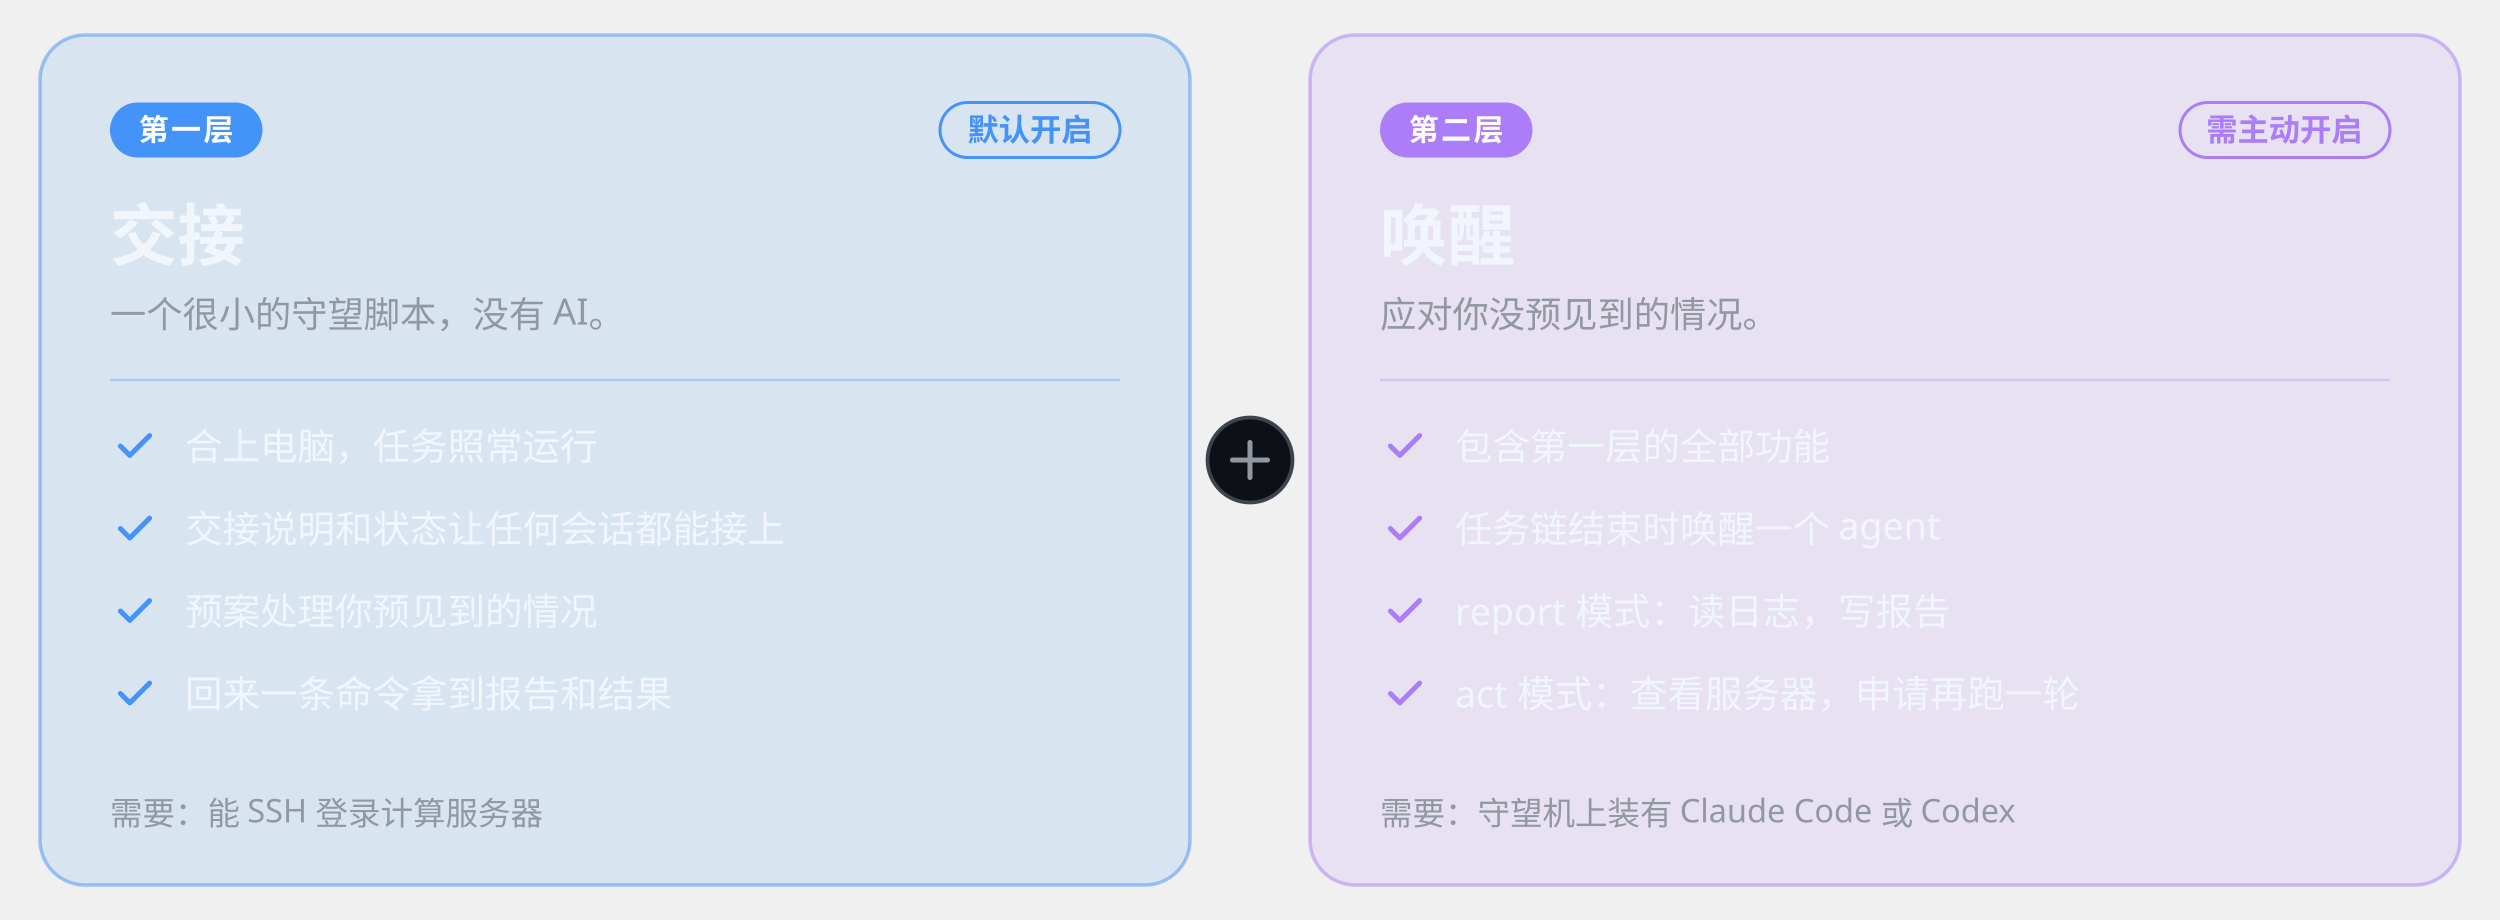
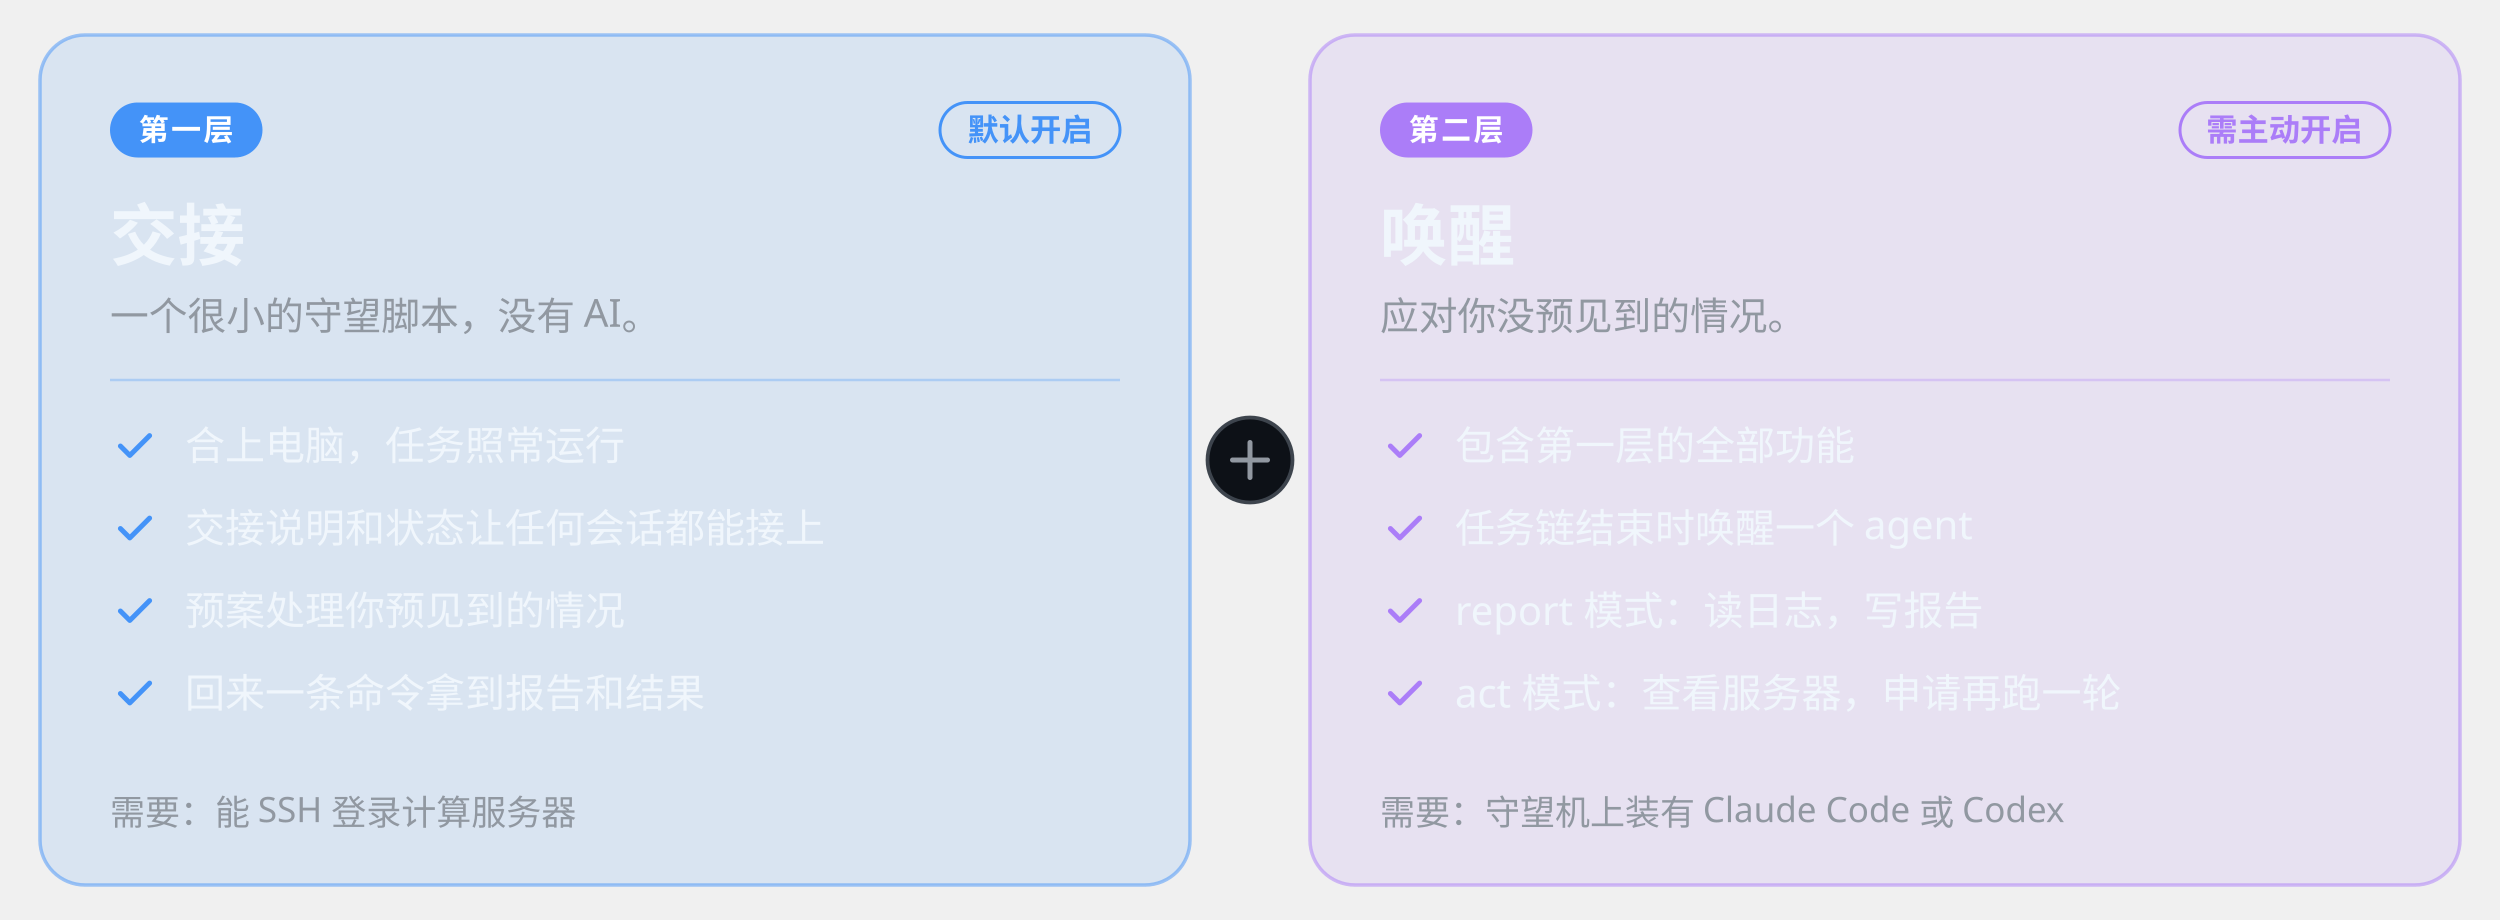
<svg xmlns="http://www.w3.org/2000/svg" viewBox="0 0 1000 368" width="1000" height="368">
  <rect x="16" y="14" width="460" height="340" rx="18" fill="#4493f8" fill-opacity="0.13" stroke="#4493f8" stroke-opacity="0.5" stroke-width="1.4" />
  <rect x="44" y="41" width="61" height="22" rx="11" fill="#4493f8" />
  <text x="74.44" y="56.2" font-family="-apple-system, BlinkMacSystemFont, &quot;Segoe UI&quot;, &quot;Noto Sans&quot;, Helvetica, Arial, &quot;PingFang SC&quot;, &quot;Microsoft YaHei&quot;, &quot;Noto Sans CJK SC&quot;, sans-serif" font-size="12" font-weight="700" fill="#ffffff" text-anchor="middle" letter-spacing="0.08em">第一层</text>
  <rect x="376" y="41" width="72" height="22" rx="11" fill="none" stroke="#4493f8" stroke-width="1.2" />
  <text x="412.0" y="56.4" font-family="-apple-system, BlinkMacSystemFont, &quot;Segoe UI&quot;, &quot;Noto Sans&quot;, Helvetica, Arial, &quot;PingFang SC&quot;, &quot;Microsoft YaHei&quot;, &quot;Noto Sans CJK SC&quot;, sans-serif" font-size="12.5" font-weight="600" fill="#4493f8" text-anchor="middle">默认开启</text>
  <text x="44" y="104" font-family="-apple-system, BlinkMacSystemFont, &quot;Segoe UI&quot;, &quot;Noto Sans&quot;, Helvetica, Arial, &quot;PingFang SC&quot;, &quot;Microsoft YaHei&quot;, &quot;Noto Sans CJK SC&quot;, sans-serif" font-size="27" font-weight="700" fill="#f0f6fc" text-anchor="start">交接</text>
-   <text x="44" y="131" font-family="-apple-system, BlinkMacSystemFont, &quot;Segoe UI&quot;, &quot;Noto Sans&quot;, Helvetica, Arial, &quot;PingFang SC&quot;, &quot;Microsoft YaHei&quot;, &quot;Noto Sans CJK SC&quot;, sans-serif" font-size="14.5" font-weight="400" fill="#9198a1" text-anchor="start">一个很小的守望脚本，没有 AI。</text>
+   <text x="44" y="132" font-family="-apple-system, BlinkMacSystemFont, &quot;Segoe UI&quot;, &quot;Noto Sans&quot;, Helvetica, Arial, &quot;PingFang SC&quot;, &quot;Microsoft YaHei&quot;, &quot;Noto Sans CJK SC&quot;, sans-serif" font-size="15.5" font-weight="400" fill="#9198a1" text-anchor="start">一个很小的守望脚本，没有 AI。</text>
  <path d="M44 152H448" stroke="#4493f8" stroke-opacity="0.3" />
  <g transform="translate(44,168) scale(0.8333333)" fill="none" stroke="#4493f8" stroke-width="2.4" stroke-linecap="round" stroke-linejoin="round">
    <path d="M5 12.5l4.5 4.5L19 7.5" />
  </g>
-   <text x="74" y="184" font-family="-apple-system, BlinkMacSystemFont, &quot;Segoe UI&quot;, &quot;Noto Sans&quot;, Helvetica, Arial, &quot;PingFang SC&quot;, &quot;Microsoft YaHei&quot;, &quot;Noto Sans CJK SC&quot;, sans-serif" font-size="15" font-weight="500" fill="#f0f6fc" text-anchor="start">合上电脑，任务照常运行</text>
+   <text x="74" y="184" font-family="-apple-system, BlinkMacSystemFont, &quot;Segoe UI&quot;, &quot;Noto Sans&quot;, Helvetica, Arial, &quot;PingFang SC&quot;, &quot;Microsoft YaHei&quot;, &quot;Noto Sans CJK SC&quot;, sans-serif" font-size="16" font-weight="500" fill="#f0f6fc" text-anchor="start">合上电脑，任务照常运行</text>
  <g transform="translate(44,201) scale(0.8333333)" fill="none" stroke="#4493f8" stroke-width="2.4" stroke-linecap="round" stroke-linejoin="round">
    <path d="M5 12.5l4.5 4.5L19 7.5" />
  </g>
-   <text x="74" y="217" font-family="-apple-system, BlinkMacSystemFont, &quot;Segoe UI&quot;, &quot;Noto Sans&quot;, Helvetica, Arial, &quot;PingFang SC&quot;, &quot;Microsoft YaHei&quot;, &quot;Noto Sans CJK SC&quot;, sans-serif" font-size="15" font-weight="500" fill="#f0f6fc" text-anchor="start">交接说明和状态让任何会话都能接上</text>
+   <text x="74" y="217" font-family="-apple-system, BlinkMacSystemFont, &quot;Segoe UI&quot;, &quot;Noto Sans&quot;, Helvetica, Arial, &quot;PingFang SC&quot;, &quot;Microsoft YaHei&quot;, &quot;Noto Sans CJK SC&quot;, sans-serif" font-size="16" font-weight="500" fill="#f0f6fc" text-anchor="start">交接说明和状态让任何会话都能接上</text>
  <g transform="translate(44,234) scale(0.8333333)" fill="none" stroke="#4493f8" stroke-width="2.4" stroke-linecap="round" stroke-linejoin="round">
    <path d="M5 12.5l4.5 4.5L19 7.5" />
  </g>
-   <text x="74" y="250" font-family="-apple-system, BlinkMacSystemFont, &quot;Segoe UI&quot;, &quot;Noto Sans&quot;, Helvetica, Arial, &quot;PingFang SC&quot;, &quot;Microsoft YaHei&quot;, &quot;Noto Sans CJK SC&quot;, sans-serif" font-size="15" font-weight="500" fill="#f0f6fc" text-anchor="start">预案处理你预见到的情况</text>
+   <text x="74" y="250" font-family="-apple-system, BlinkMacSystemFont, &quot;Segoe UI&quot;, &quot;Noto Sans&quot;, Helvetica, Arial, &quot;PingFang SC&quot;, &quot;Microsoft YaHei&quot;, &quot;Noto Sans CJK SC&quot;, sans-serif" font-size="16" font-weight="500" fill="#f0f6fc" text-anchor="start">预案处理你预见到的情况</text>
  <g transform="translate(44,267) scale(0.8333333)" fill="none" stroke="#4493f8" stroke-width="2.4" stroke-linecap="round" stroke-linejoin="round">
    <path d="M5 12.5l4.5 4.5L19 7.5" />
  </g>
-   <text x="74" y="283" font-family="-apple-system, BlinkMacSystemFont, &quot;Segoe UI&quot;, &quot;Noto Sans&quot;, Helvetica, Arial, &quot;PingFang SC&quot;, &quot;Microsoft YaHei&quot;, &quot;Noto Sans CJK SC&quot;, sans-serif" font-size="15" font-weight="500" fill="#f0f6fc" text-anchor="start">回来一条命令拿到报告和结果</text>
-   <text x="44" y="330" font-family="-apple-system, BlinkMacSystemFont, &quot;Segoe UI&quot;, &quot;Noto Sans&quot;, Helvetica, Arial, &quot;PingFang SC&quot;, &quot;Microsoft YaHei&quot;, &quot;Noto Sans CJK SC&quot;, sans-serif" font-size="13" font-weight="500" fill="#9198a1" text-anchor="start">需要：能 SSH 登录计算服务器</text>
+   <text x="74" y="283" font-family="-apple-system, BlinkMacSystemFont, &quot;Segoe UI&quot;, &quot;Noto Sans&quot;, Helvetica, Arial, &quot;PingFang SC&quot;, &quot;Microsoft YaHei&quot;, &quot;Noto Sans CJK SC&quot;, sans-serif" font-size="16" font-weight="500" fill="#f0f6fc" text-anchor="start">回来一条命令拿到报告和结果</text>
+   <text x="44" y="330" font-family="-apple-system, BlinkMacSystemFont, &quot;Segoe UI&quot;, &quot;Noto Sans&quot;, Helvetica, Arial, &quot;PingFang SC&quot;, &quot;Microsoft YaHei&quot;, &quot;Noto Sans CJK SC&quot;, sans-serif" font-size="14" font-weight="500" fill="#9198a1" text-anchor="start">需要：能 SSH 登录计算服务器</text>
  <rect x="524" y="14" width="460" height="340" rx="18" fill="#ab7df8" fill-opacity="0.13" stroke="#ab7df8" stroke-opacity="0.5" stroke-width="1.4" />
  <rect x="552" y="41" width="61" height="22" rx="11" fill="#ab7df8" />
  <text x="582.44" y="56.2" font-family="-apple-system, BlinkMacSystemFont, &quot;Segoe UI&quot;, &quot;Noto Sans&quot;, Helvetica, Arial, &quot;PingFang SC&quot;, &quot;Microsoft YaHei&quot;, &quot;Noto Sans CJK SC&quot;, sans-serif" font-size="12" font-weight="700" fill="#ffffff" text-anchor="middle" letter-spacing="0.08em">第二层</text>
  <rect x="872" y="41" width="84" height="22" rx="11" fill="none" stroke="#ab7df8" stroke-width="1.2" />
  <text x="913.75" y="56.4" font-family="-apple-system, BlinkMacSystemFont, &quot;Segoe UI&quot;, &quot;Noto Sans&quot;, Helvetica, Arial, &quot;PingFang SC&quot;, &quot;Microsoft YaHei&quot;, &quot;Noto Sans CJK SC&quot;, sans-serif" font-size="12.5" font-weight="600" fill="#ab7df8" text-anchor="middle">需主动开启</text>
  <text x="552" y="104" font-family="-apple-system, BlinkMacSystemFont, &quot;Segoe UI&quot;, &quot;Noto Sans&quot;, Helvetica, Arial, &quot;PingFang SC&quot;, &quot;Microsoft YaHei&quot;, &quot;Noto Sans CJK SC&quot;, sans-serif" font-size="27" font-weight="700" fill="#f0f6fc" text-anchor="start">唤醒</text>
-   <text x="552" y="131" font-family="-apple-system, BlinkMacSystemFont, &quot;Segoe UI&quot;, &quot;Noto Sans&quot;, Helvetica, Arial, &quot;PingFang SC&quot;, &quot;Microsoft YaHei&quot;, &quot;Noto Sans CJK SC&quot;, sans-serif" font-size="14.5" font-weight="400" fill="#9198a1" text-anchor="start">应对你没预见到的情况。</text>
+   <text x="552" y="132" font-family="-apple-system, BlinkMacSystemFont, &quot;Segoe UI&quot;, &quot;Noto Sans&quot;, Helvetica, Arial, &quot;PingFang SC&quot;, &quot;Microsoft YaHei&quot;, &quot;Noto Sans CJK SC&quot;, sans-serif" font-size="15.5" font-weight="400" fill="#9198a1" text-anchor="start">应对你没预见到的情况。</text>
  <path d="M552 152H956" stroke="#ab7df8" stroke-opacity="0.3" />
  <g transform="translate(552,168) scale(0.8333333)" fill="none" stroke="#ab7df8" stroke-width="2.4" stroke-linecap="round" stroke-linejoin="round">
    <path d="M5 12.5l4.5 4.5L19 7.5" />
  </g>
-   <text x="582" y="184" font-family="-apple-system, BlinkMacSystemFont, &quot;Segoe UI&quot;, &quot;Noto Sans&quot;, Helvetica, Arial, &quot;PingFang SC&quot;, &quot;Microsoft YaHei&quot;, &quot;Noto Sans CJK SC&quot;, sans-serif" font-size="15" font-weight="500" fill="#f0f6fc" text-anchor="start">包含第一层的全部功能</text>
+   <text x="582" y="184" font-family="-apple-system, BlinkMacSystemFont, &quot;Segoe UI&quot;, &quot;Noto Sans&quot;, Helvetica, Arial, &quot;PingFang SC&quot;, &quot;Microsoft YaHei&quot;, &quot;Noto Sans CJK SC&quot;, sans-serif" font-size="16" font-weight="500" fill="#f0f6fc" text-anchor="start">包含第一层的全部功能</text>
  <g transform="translate(552,201) scale(0.8333333)" fill="none" stroke="#ab7df8" stroke-width="2.4" stroke-linecap="round" stroke-linejoin="round">
    <path d="M5 12.5l4.5 4.5L19 7.5" />
  </g>
-   <text x="582" y="217" font-family="-apple-system, BlinkMacSystemFont, &quot;Segoe UI&quot;, &quot;Noto Sans&quot;, Helvetica, Arial, &quot;PingFang SC&quot;, &quot;Microsoft YaHei&quot;, &quot;Noto Sans CJK SC&quot;, sans-serif" font-size="15" font-weight="500" fill="#f0f6fc" text-anchor="start">任务链结束时唤醒一个 agent</text>
+   <text x="582" y="217" font-family="-apple-system, BlinkMacSystemFont, &quot;Segoe UI&quot;, &quot;Noto Sans&quot;, Helvetica, Arial, &quot;PingFang SC&quot;, &quot;Microsoft YaHei&quot;, &quot;Noto Sans CJK SC&quot;, sans-serif" font-size="16" font-weight="500" fill="#f0f6fc" text-anchor="start">任务链结束时唤醒一个 agent</text>
  <g transform="translate(552,234) scale(0.8333333)" fill="none" stroke="#ab7df8" stroke-width="2.4" stroke-linecap="round" stroke-linejoin="round">
    <path d="M5 12.5l4.5 4.5L19 7.5" />
  </g>
-   <text x="582" y="250" font-family="-apple-system, BlinkMacSystemFont, &quot;Segoe UI&quot;, &quot;Noto Sans&quot;, Helvetica, Arial, &quot;PingFang SC&quot;, &quot;Microsoft YaHei&quot;, &quot;Noto Sans CJK SC&quot;, sans-serif" font-size="15" font-weight="500" fill="#f0f6fc" text-anchor="start">report 模式：读日志，写报告</text>
+   <text x="582" y="250" font-family="-apple-system, BlinkMacSystemFont, &quot;Segoe UI&quot;, &quot;Noto Sans&quot;, Helvetica, Arial, &quot;PingFang SC&quot;, &quot;Microsoft YaHei&quot;, &quot;Noto Sans CJK SC&quot;, sans-serif" font-size="16" font-weight="500" fill="#f0f6fc" text-anchor="start">report 模式：读日志，写报告</text>
  <g transform="translate(552,267) scale(0.8333333)" fill="none" stroke="#ab7df8" stroke-width="2.4" stroke-linecap="round" stroke-linejoin="round">
    <path d="M5 12.5l4.5 4.5L19 7.5" />
  </g>
-   <text x="582" y="283" font-family="-apple-system, BlinkMacSystemFont, &quot;Segoe UI&quot;, &quot;Noto Sans&quot;, Helvetica, Arial, &quot;PingFang SC&quot;, &quot;Microsoft YaHei&quot;, &quot;Noto Sans CJK SC&quot;, sans-serif" font-size="15" font-weight="500" fill="#f0f6fc" text-anchor="start">act 模式：查看服务器，申请再跑一轮</text>
-   <text x="552" y="330" font-family="-apple-system, BlinkMacSystemFont, &quot;Segoe UI&quot;, &quot;Noto Sans&quot;, Helvetica, Arial, &quot;PingFang SC&quot;, &quot;Microsoft YaHei&quot;, &quot;Noto Sans CJK SC&quot;, sans-serif" font-size="13" font-weight="500" fill="#9198a1" text-anchor="start">需要：守望机上装有 Claude Code 或 Codex</text>
+   <text x="582" y="283" font-family="-apple-system, BlinkMacSystemFont, &quot;Segoe UI&quot;, &quot;Noto Sans&quot;, Helvetica, Arial, &quot;PingFang SC&quot;, &quot;Microsoft YaHei&quot;, &quot;Noto Sans CJK SC&quot;, sans-serif" font-size="16" font-weight="500" fill="#f0f6fc" text-anchor="start">act 模式：查看服务器，申请再跑一轮</text>
+   <text x="552" y="330" font-family="-apple-system, BlinkMacSystemFont, &quot;Segoe UI&quot;, &quot;Noto Sans&quot;, Helvetica, Arial, &quot;PingFang SC&quot;, &quot;Microsoft YaHei&quot;, &quot;Noto Sans CJK SC&quot;, sans-serif" font-size="14" font-weight="500" fill="#9198a1" text-anchor="start">需要：守望机上装有 Claude Code 或 Codex</text>
  <circle cx="500.0" cy="184.0" r="17" fill="#0d1117" stroke="#3d444d" stroke-width="1.5" />
  <path d="M493.0 184.0h14M500.0 177.0v14" stroke="#9198a1" stroke-width="2" stroke-linecap="round" />
</svg>
